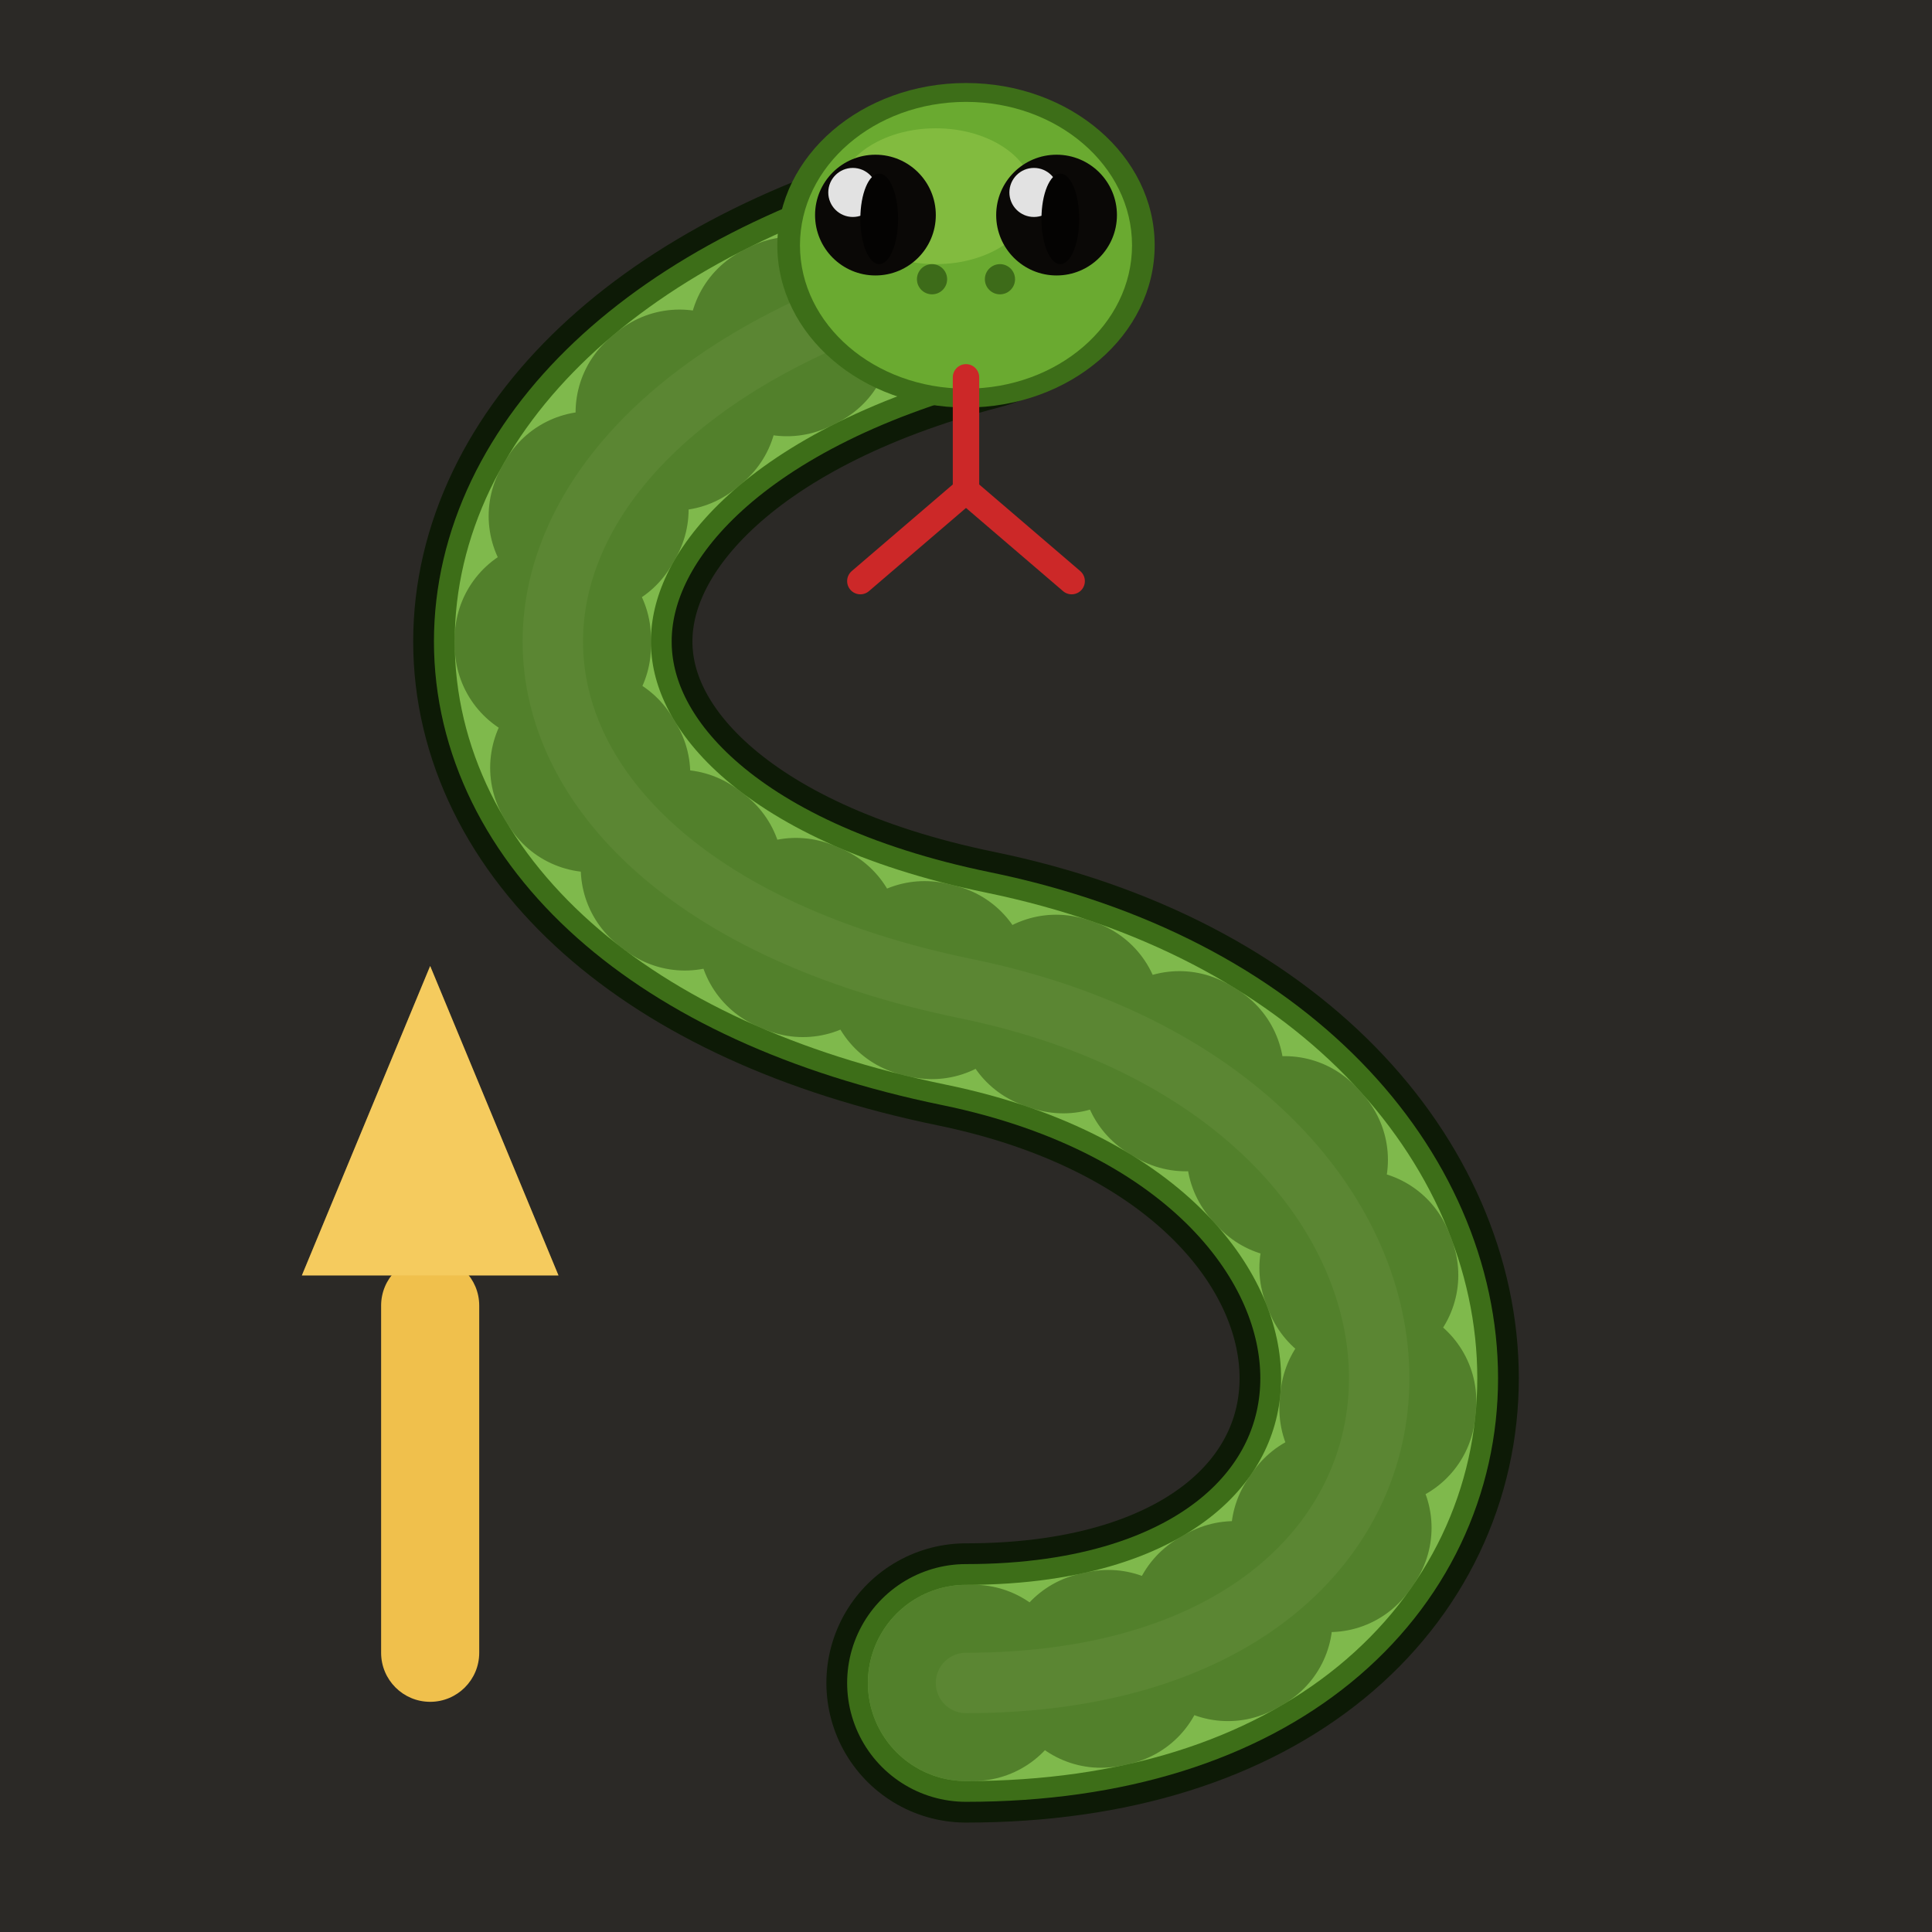
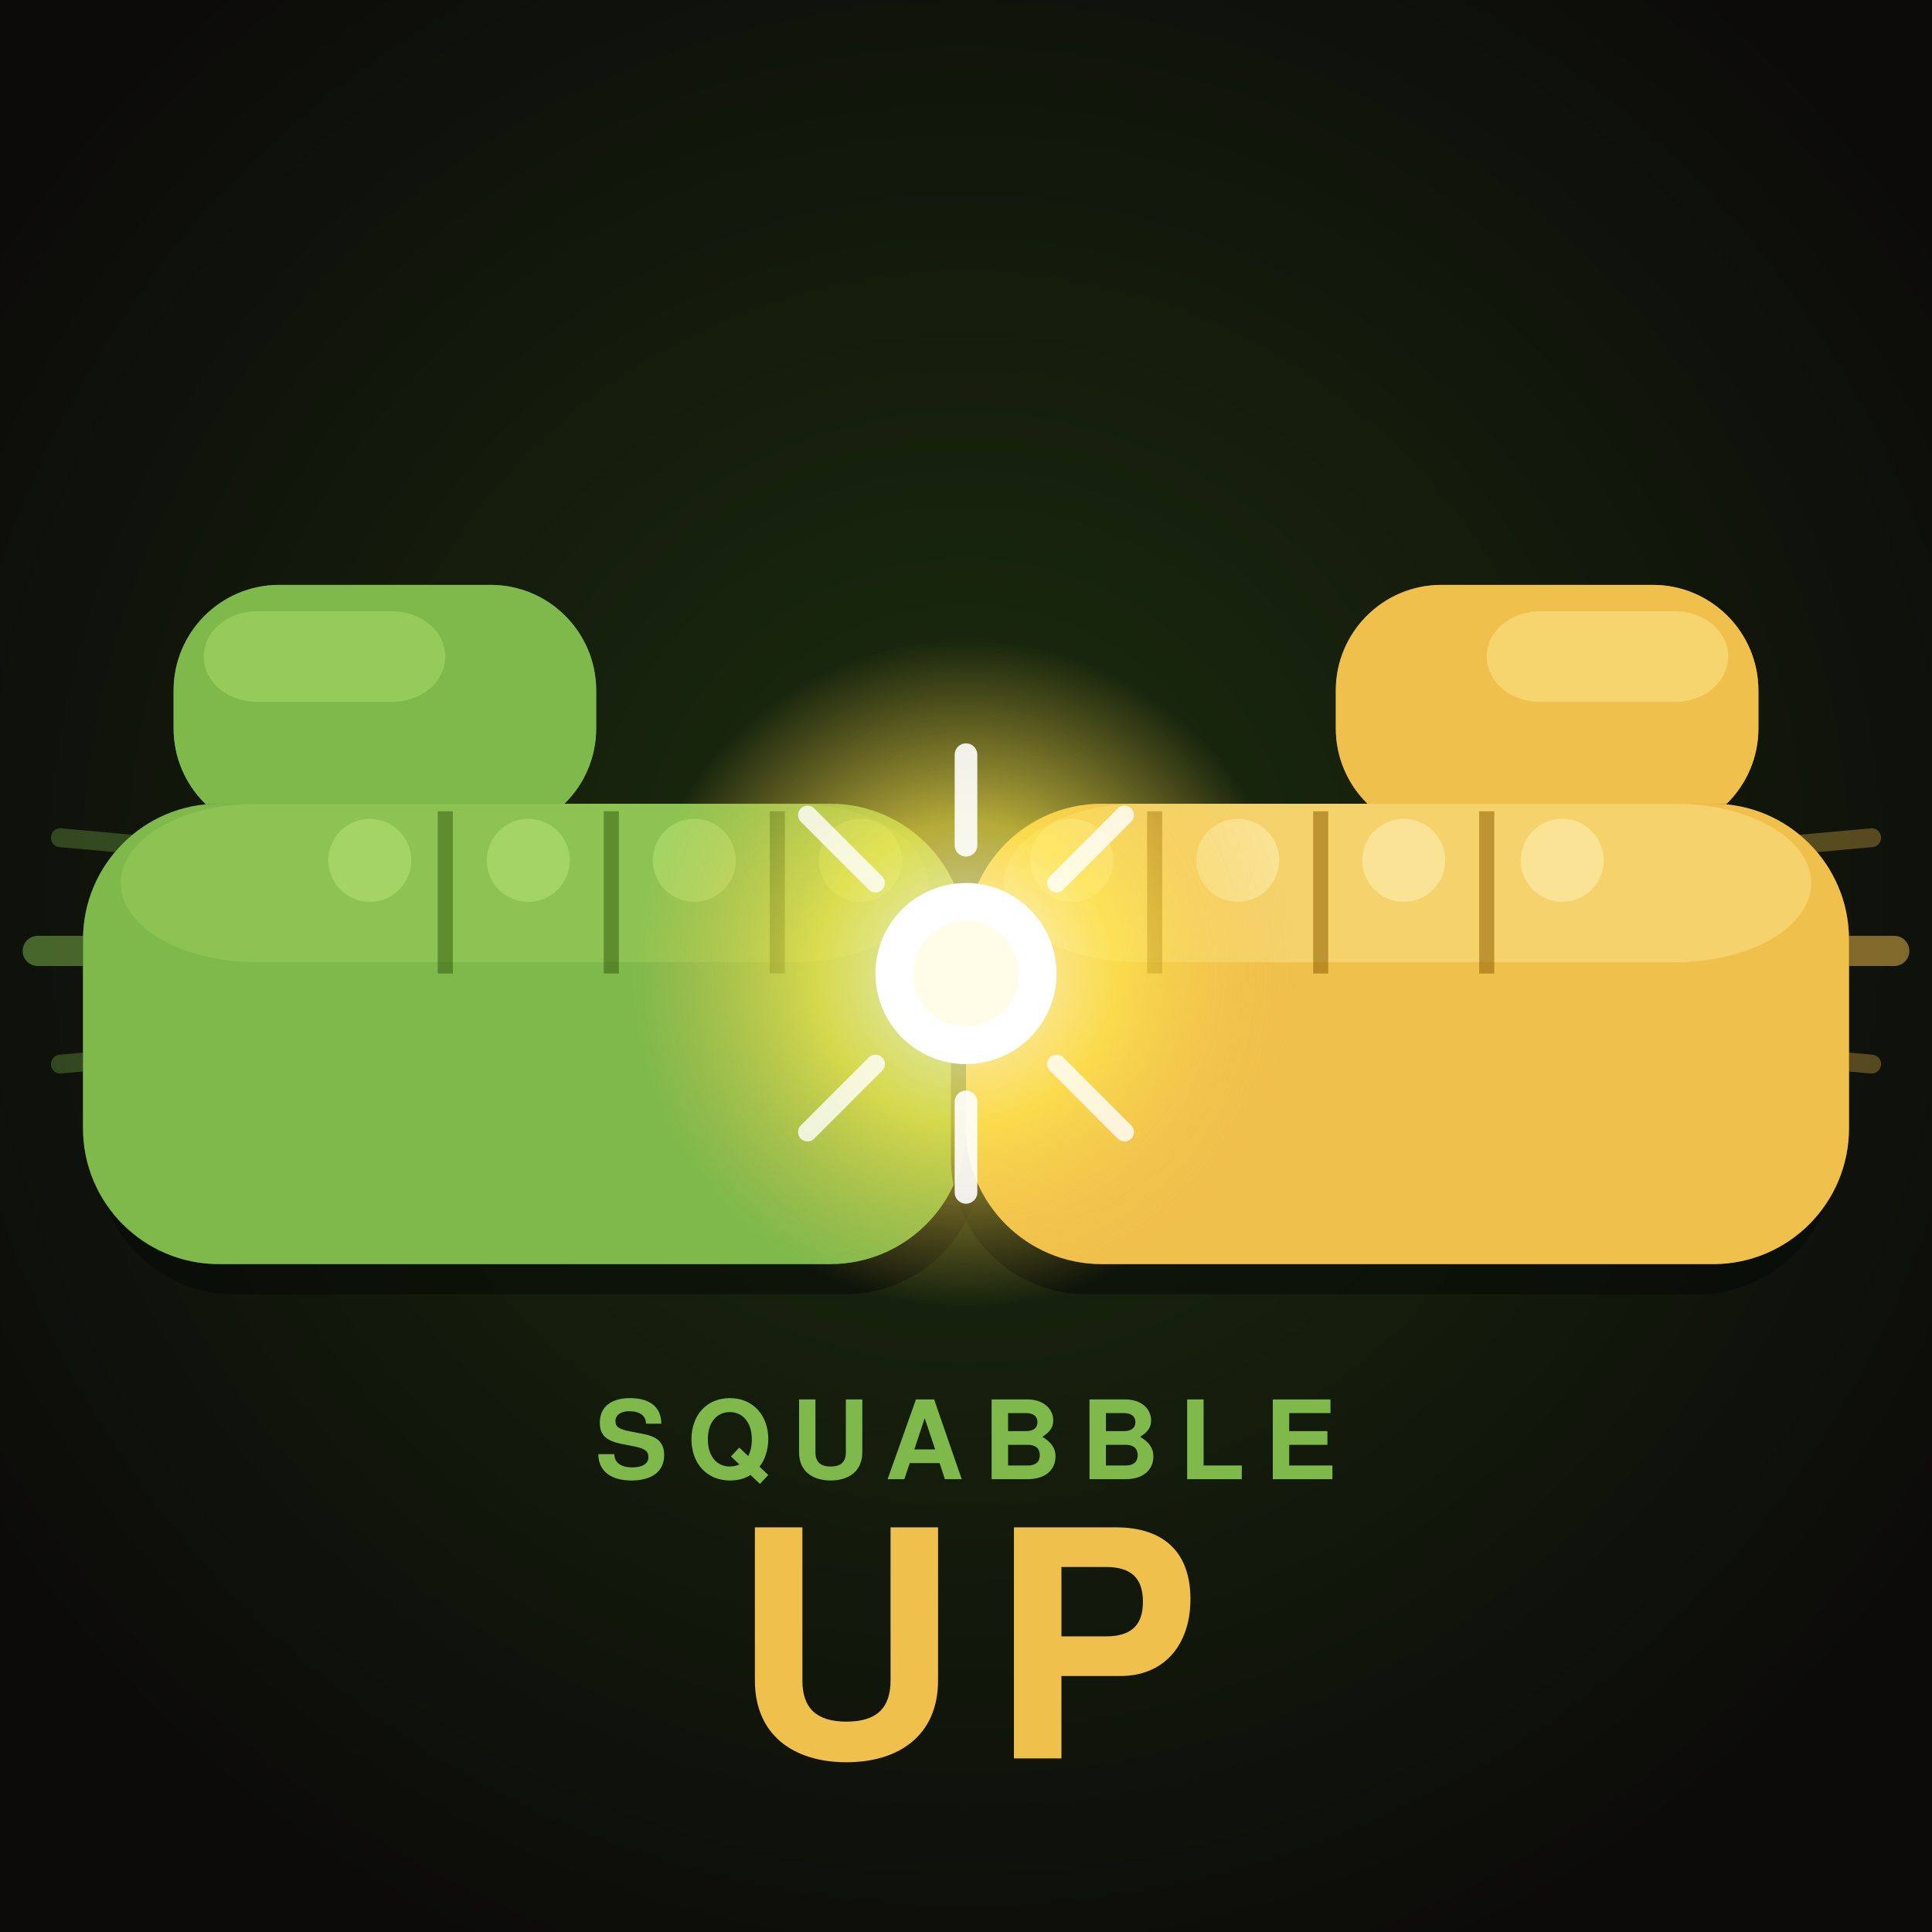
<svg xmlns="http://www.w3.org/2000/svg" viewBox="0 0 512 512">
-   <rect width="512" height="512" fill="#2B2926" />
-   <polygon points="80,338 114,256 148,338" fill="#F0C04C" />
-   <rect x="101" y="333" width="26" height="118" rx="13" fill="#F0C04C" />
-   <polygon points="80,338 114,256 148,338" fill="#ffe080" opacity="0.35" />
-   <path d="M256,446 C402,446 402,292 256,262 C110,232 110,110 256,72" stroke="#0d1a06" stroke-width="74" fill="none" stroke-linecap="round" />
-   <path d="M256,446 C402,446 402,292 256,262 C110,232 110,110 256,72" stroke="#3d6e18" stroke-width="63" fill="none" stroke-linecap="round" />
-   <path d="M256,446 C402,446 402,292 256,262 C110,232 110,110 256,72" stroke="#7FB94C" stroke-width="52" fill="none" stroke-linecap="round" />
-   <path d="M256,446 C402,446 402,292 256,262 C110,232 110,110 256,72" stroke="#c4e88a" stroke-width="16" fill="none" stroke-linecap="round" opacity="0.28" />
-   <path d="M256,446 C402,446 402,292 256,262 C110,232 110,110 256,72" stroke="#2d5210" stroke-width="52" fill="none" stroke-linecap="round" stroke-dasharray="2 34" opacity="0.55" />
-   <ellipse cx="256" cy="65" rx="50" ry="43" fill="#3d6e18" />
-   <ellipse cx="256" cy="65" rx="44" ry="38" fill="#6aaa30" />
-   <ellipse cx="248" cy="52" rx="26" ry="18" fill="#a8d858" opacity="0.38" />
-   <circle cx="232" cy="57" r="16" fill="#0a0806" />
-   <circle cx="226" cy="51" r="6.5" fill="#ffffff" opacity="0.88" />
-   <ellipse cx="233" cy="58" rx="5" ry="12" fill="#040302" />
-   <circle cx="280" cy="57" r="16" fill="#0a0806" />
-   <circle cx="274" cy="51" r="6.5" fill="#ffffff" opacity="0.88" />
-   <ellipse cx="281" cy="58" rx="5" ry="12" fill="#040302" />
-   <circle cx="247" cy="74" r="4" fill="#2a5010" opacity="0.7" />
-   <circle cx="265" cy="74" r="4" fill="#2a5010" opacity="0.7" />
-   <path d="M256,100 L256,130 M256,130 L228,154 M256,130 L284,154" stroke="#CC2828" stroke-width="7" fill="none" stroke-linecap="round" />
+   <defs>
+     <radialGradient id="bg" cx="50%" cy="46%" r="60%">
+       <stop offset="0%" stop-color="#1c2e0e" />
+       <stop offset="100%" stop-color="#0c0b0a" />
+     </radialGradient>
+     <radialGradient id="flash" cx="50%" cy="50%" r="50%">
+       <stop offset="0%" stop-color="#ffffff" stop-opacity="1" />
+       <stop offset="45%" stop-color="#ffe84e" stop-opacity="0.85" />
+       <stop offset="100%" stop-color="#F0C04C" stop-opacity="0" />
+     </radialGradient>
+   </defs>
+   <rect width="512" height="512" fill="url(#bg)" />
+   <line x1="10" y1="252" x2="162" y2="252" stroke="#7FB94C" stroke-width="8" stroke-linecap="round" opacity="0.5" />
+   <line x1="16" y1="222" x2="148" y2="234" stroke="#7FB94C" stroke-width="5" stroke-linecap="round" opacity="0.32" />
+   <line x1="16" y1="282" x2="148" y2="270" stroke="#7FB94C" stroke-width="5" stroke-linecap="round" opacity="0.32" />
+   <rect x="46" y="155" width="112" height="66" rx="28" fill="#4a8018" />
+   <rect x="46" y="155" width="112" height="66" rx="28" fill="#7FB94C" />
+   <rect x="54" y="162" width="64" height="24" rx="14" fill="#b8e870" opacity="0.38" />
+   <rect x="22" y="213" width="234" height="122" rx="36" fill="#060906" opacity="0.55" transform="translate(4,8)" />
+   <rect x="22" y="213" width="234" height="122" rx="36" fill="#386012" />
+   <rect x="22" y="213" width="234" height="122" rx="36" fill="#7FB94C" />
+   <rect x="32" y="213" width="214" height="42" rx="36" fill="#b0e060" opacity="0.28" />
+   <line x1="118" y1="215" x2="118" y2="258" stroke="#346010" stroke-width="4" opacity="0.55" />
+   <line x1="162" y1="215" x2="162" y2="258" stroke="#346010" stroke-width="4" opacity="0.55" />
+   <line x1="206" y1="215" x2="206" y2="258" stroke="#346010" stroke-width="4" opacity="0.55" />
+   <circle cx="98" cy="228" r="11" fill="#c8f080" opacity="0.38" />
+   <circle cx="140" cy="228" r="11" fill="#c8f080" opacity="0.38" />
+   <circle cx="184" cy="228" r="11" fill="#c8f080" opacity="0.38" />
+   <circle cx="228" cy="228" r="11" fill="#c8f080" opacity="0.38" />
+   <line x1="502" y1="252" x2="350" y2="252" stroke="#F0C04C" stroke-width="8" stroke-linecap="round" opacity="0.5" />
+   <line x1="496" y1="222" x2="364" y2="234" stroke="#F0C04C" stroke-width="5" stroke-linecap="round" opacity="0.32" />
+   <line x1="496" y1="282" x2="364" y2="270" stroke="#F0C04C" stroke-width="5" stroke-linecap="round" opacity="0.32" />
+   <rect x="354" y="155" width="112" height="66" rx="28" fill="#a07010" />
+   <rect x="354" y="155" width="112" height="66" rx="28" fill="#F0C04C" />
+   <rect x="394" y="162" width="64" height="24" rx="14" fill="#fff4a0" opacity="0.4" />
+   <rect x="256" y="213" width="234" height="122" rx="36" fill="#060906" opacity="0.55" transform="translate(-4,8)" />
+   <rect x="256" y="213" width="234" height="122" rx="36" fill="#906000" />
+   <rect x="256" y="213" width="234" height="122" rx="36" fill="#F0C04C" />
+   <rect x="266" y="213" width="214" height="42" rx="36" fill="#fff8b0" opacity="0.32" />
+   <line x1="394" y1="215" x2="394" y2="258" stroke="#906000" stroke-width="4" opacity="0.55" />
+   <line x1="350" y1="215" x2="350" y2="258" stroke="#906000" stroke-width="4" opacity="0.55" />
+   <line x1="306" y1="215" x2="306" y2="258" stroke="#906000" stroke-width="4" opacity="0.55" />
+   <circle cx="414" cy="228" r="11" fill="#fff8c8" opacity="0.45" />
+   <circle cx="372" cy="228" r="11" fill="#fff8c8" opacity="0.45" />
+   <circle cx="328" cy="228" r="11" fill="#fff8c8" opacity="0.45" />
+   <circle cx="284" cy="228" r="11" fill="#fff8c8" opacity="0.45" />
+   <circle cx="256" cy="258" r="88" fill="url(#flash)" opacity="0.8" />
+   <circle cx="256" cy="258" r="24" fill="white" />
+   <circle cx="256" cy="258" r="14" fill="#fffde8" />
+   <line x1="256" y1="224" x2="256" y2="200" stroke="white" stroke-width="6" stroke-linecap="round" opacity="0.9" />
+   <line x1="256" y1="292" x2="256" y2="316" stroke="white" stroke-width="6" stroke-linecap="round" opacity="0.9" />
+   <line x1="232" y1="234" x2="214" y2="216" stroke="white" stroke-width="5" stroke-linecap="round" opacity="0.8" />
+   <line x1="280" y1="234" x2="298" y2="216" stroke="white" stroke-width="5" stroke-linecap="round" opacity="0.8" />
+   <line x1="232" y1="282" x2="214" y2="300" stroke="white" stroke-width="5" stroke-linecap="round" opacity="0.8" />
+   <line x1="280" y1="282" x2="298" y2="300" stroke="white" stroke-width="5" stroke-linecap="round" opacity="0.8" />
+   <text x="256" y="392" text-anchor="middle" font-family="'Arial Black','Helvetica Neue',sans-serif" font-size="29" font-weight="900" letter-spacing="5" fill="#7FB94C">SQUABBLE</text>
+   <text x="256" y="466" text-anchor="middle" font-family="'Arial Black','Helvetica Neue',sans-serif" font-size="84" font-weight="900" letter-spacing="8" fill="#F0C04C">UP</text>
</svg>
